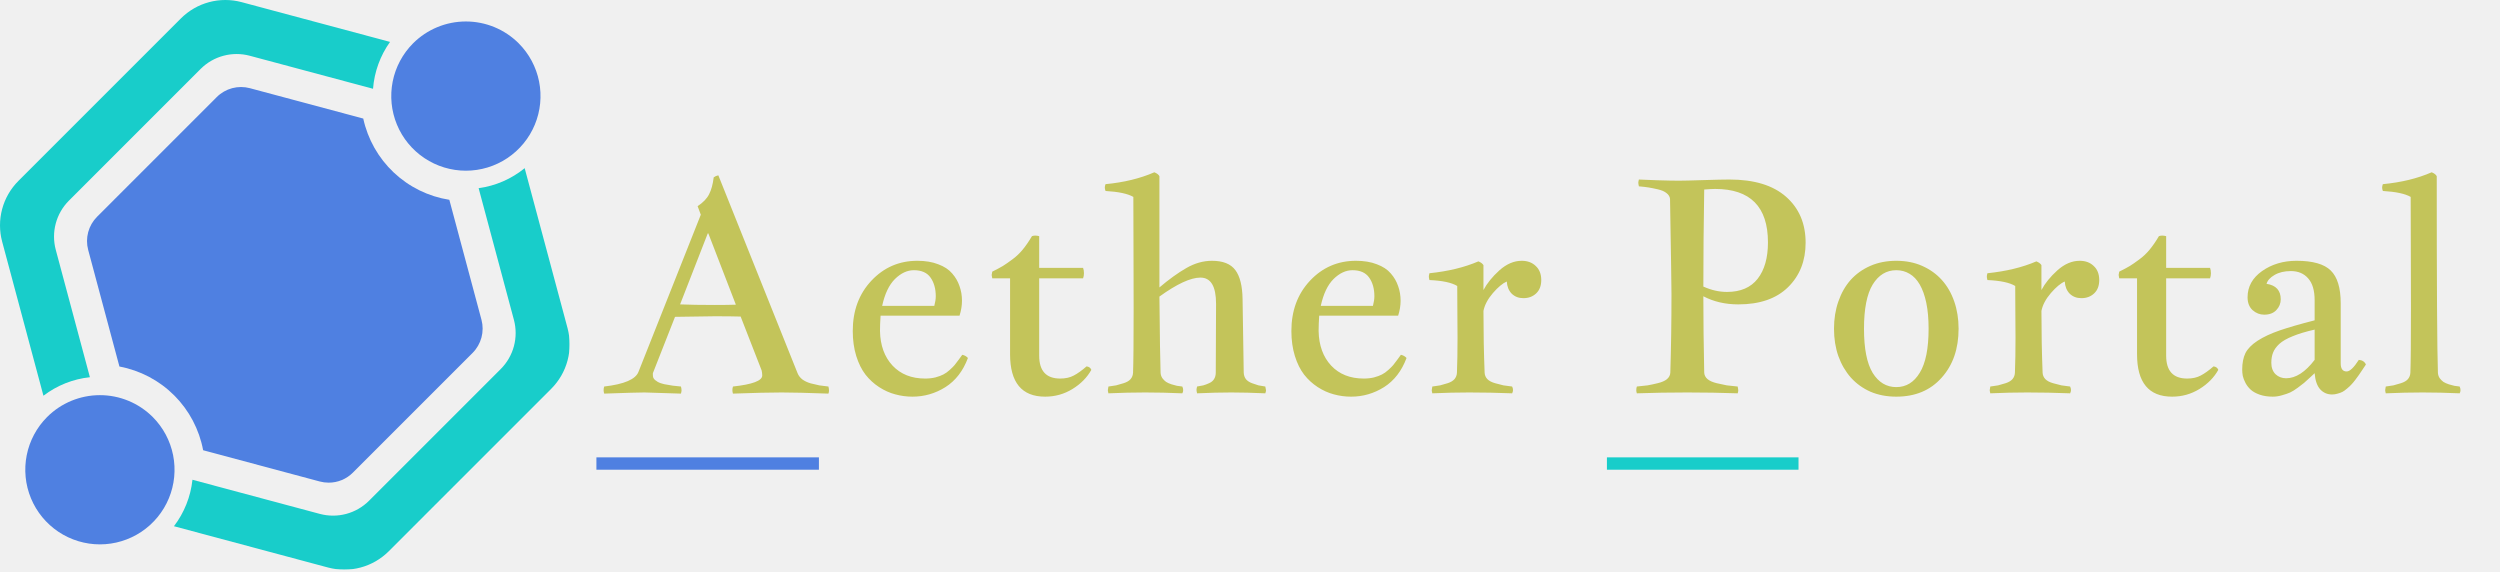
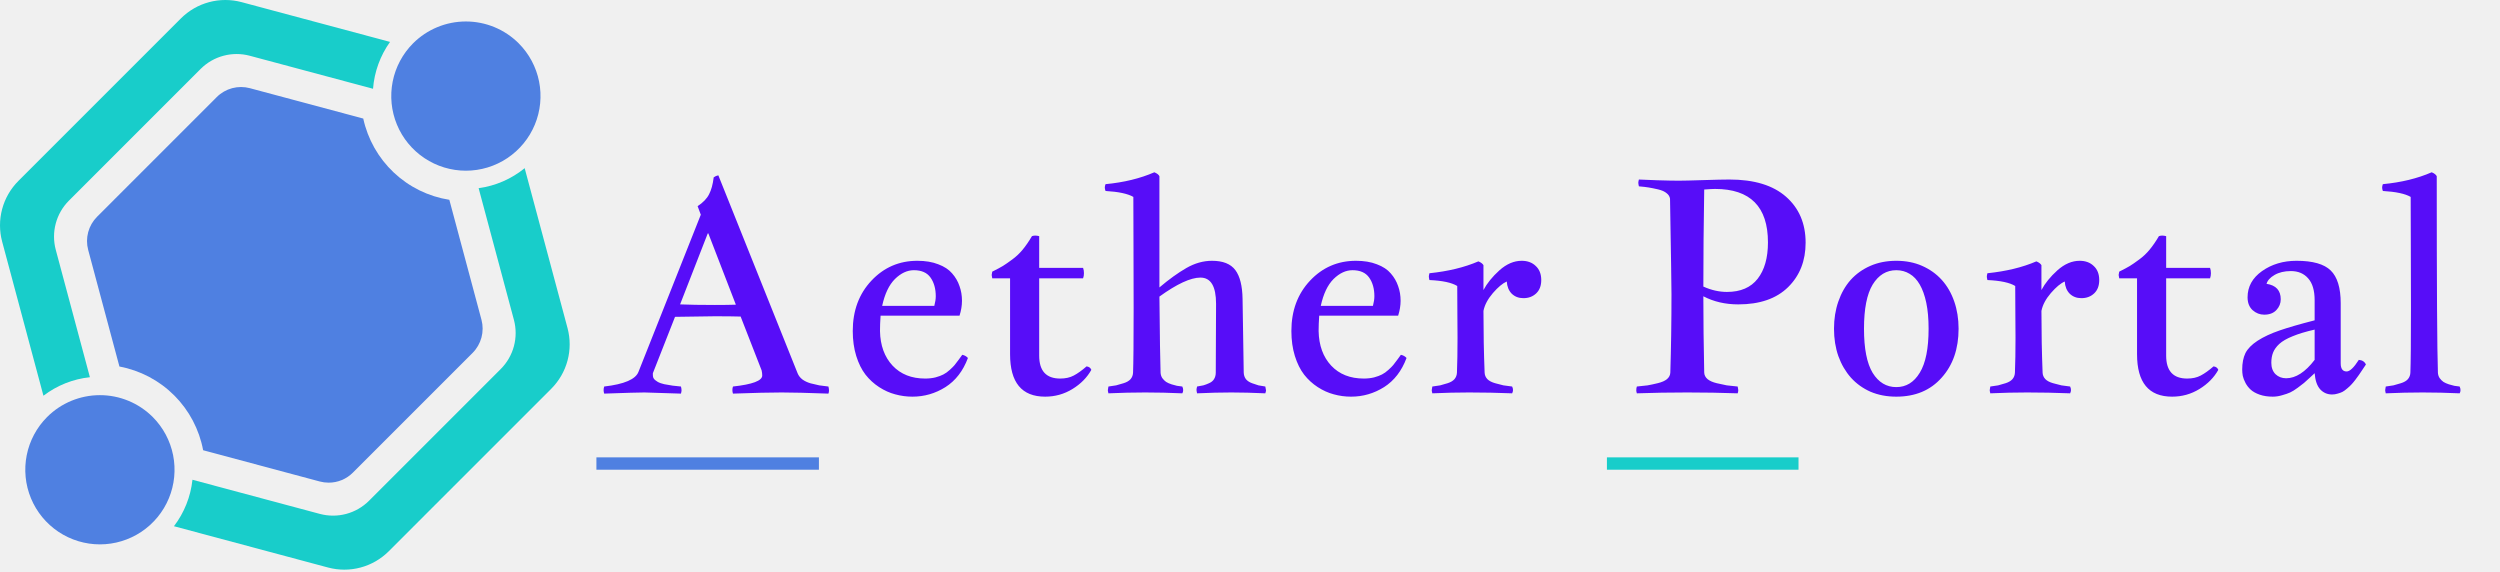
<svg xmlns="http://www.w3.org/2000/svg" width="809" height="185" viewBox="0 0 809 185" fill="none">
  <mask id="mask0_1_79" style="mask-type:luminance" maskUnits="userSpaceOnUse" x="0" y="0" width="185" height="185">
    <path d="M184.342 0H0V184.342H184.342V0Z" fill="white" />
  </mask>
-   <g mask="url(#mask0_1_79)">
+   <g>
    <path d="M18.044 80.837C17.295 78.043 17.295 75.102 18.044 72.309C18.792 69.515 20.263 66.968 22.308 64.923L64.923 22.308C66.968 20.263 69.515 18.792 72.309 18.044C75.102 17.295 78.043 17.295 80.837 18.044L120.714 28.729C121.129 23.266 123.031 18.021 126.214 13.561L78.185 0.693C74.738 -0.231 71.108 -0.231 67.661 0.693C64.213 1.617 61.07 3.432 58.546 5.955L5.956 58.545C3.432 61.069 1.618 64.212 0.694 67.66C-0.23 71.107 -0.23 74.737 0.694 78.184L14.057 128.055C18.425 124.719 23.626 122.647 29.092 122.066L18.044 80.837Z" fill="#18CDCA" />
    <path d="M154.885 60.898L166.302 103.505C167.051 106.299 167.05 109.24 166.302 112.033C165.553 114.827 164.082 117.374 162.037 119.419L119.422 162.035C117.377 164.08 114.83 165.55 112.036 166.299C109.243 167.047 106.301 167.047 103.508 166.299L62.279 155.251C61.698 160.717 59.626 165.918 56.29 170.286L106.161 183.649C109.608 184.573 113.238 184.573 116.685 183.649C120.133 182.725 123.276 180.911 125.8 178.387L178.39 125.797C180.914 123.273 182.728 120.13 183.652 116.682C184.576 113.235 184.576 109.605 183.652 106.158L169.785 54.42C165.509 57.91 160.353 60.152 154.885 60.898Z" fill="#18CDCA" />
    <path d="M15.256 134.933C11.879 138.31 9.578 142.614 8.647 147.298C7.715 151.983 8.193 156.839 10.021 161.252C11.849 165.664 14.944 169.436 18.915 172.09C22.887 174.743 27.556 176.16 32.333 176.16C37.109 176.16 41.778 174.743 45.749 172.09C49.721 169.436 52.816 165.664 54.644 161.252C56.472 156.839 56.95 151.983 56.018 147.298C55.087 142.614 52.786 138.31 49.409 134.933C44.877 130.411 38.735 127.871 32.333 127.871C25.93 127.871 19.788 130.411 15.256 134.933Z" fill="#4F80E1" />
    <path d="M133.685 14.01C130.308 17.387 128.007 21.691 127.076 26.375C126.144 31.06 126.622 35.916 128.45 40.328C130.278 44.741 133.373 48.513 137.344 51.167C141.316 53.82 145.985 55.237 150.761 55.237C155.538 55.237 160.207 53.82 164.179 51.167C168.15 48.513 171.245 44.741 173.073 40.328C174.901 35.916 175.379 31.06 174.447 26.375C173.516 21.691 171.215 17.387 167.838 14.01C163.306 9.488 157.164 6.948 150.761 6.948C144.359 6.948 138.217 9.488 133.685 14.01Z" fill="#4F80E1" />
    <path d="M106.348 156.187C105.378 156.187 104.413 156.06 103.476 155.809L65.736 145.696C64.478 138.976 61.217 132.793 56.383 127.959C51.549 123.125 45.366 119.864 38.646 118.606L28.534 80.869C28.033 78.987 28.034 77.006 28.538 75.124C29.043 73.243 30.032 71.526 31.407 70.147L70.143 31.41C71.521 30.032 73.237 29.041 75.12 28.537C77.002 28.032 78.984 28.032 80.866 28.537L117.548 38.366C119.003 45.044 122.441 51.128 127.412 55.819C132.383 60.51 138.655 63.591 145.406 64.657L155.806 103.479C156.307 105.362 156.306 107.343 155.801 109.224C155.297 111.106 154.308 112.822 152.932 114.202L114.196 152.938C113.168 153.971 111.944 154.791 110.597 155.348C109.25 155.906 107.806 156.191 106.348 156.187Z" fill="#4F80E1" />
  </g>
-   <g style="mix-blend-mode:exclusion" filter="url(#filter0_d_1_79)">
-     <path d="M230.953 57.391C231.422 57.047 231.922 56.828 232.453 56.734L258.094 120.766C258.406 121.547 258.922 122.219 259.641 122.781C260.359 123.312 261.25 123.734 262.312 124.047C263.406 124.328 264.344 124.547 265.125 124.703C265.938 124.828 266.922 124.953 268.078 125.078C268.203 125.578 268.266 126 268.266 126.344C268.266 126.719 268.203 127.062 268.078 127.375C261.328 127.125 256.281 127 252.938 127C249.312 127 244.062 127.125 237.188 127.375C237.062 127 237 126.625 237 126.25C237 125.844 237.062 125.453 237.188 125.078C243.5 124.391 246.656 123.203 246.656 121.516C246.656 120.984 246.594 120.438 246.469 119.875L239.672 102.438C237.609 102.375 234.828 102.344 231.328 102.344C229.672 102.344 225.375 102.406 218.438 102.531L211.266 120.766V121.328C211.266 121.641 211.312 121.938 211.406 122.219C211.531 122.5 211.719 122.75 211.969 122.969C212.25 123.188 212.516 123.375 212.766 123.531C213.016 123.688 213.359 123.844 213.797 124C214.266 124.125 214.656 124.234 214.969 124.328C215.312 124.391 215.766 124.469 216.328 124.562C216.922 124.656 217.375 124.734 217.688 124.797C218 124.828 218.453 124.875 219.047 124.938C219.672 125 220.109 125.047 220.359 125.078C220.484 125.578 220.547 126 220.547 126.344C220.547 126.531 220.484 126.875 220.359 127.375C213.359 127.125 209.422 127 208.547 127C206.859 127 202.516 127.125 195.516 127.375C195.391 127 195.328 126.625 195.328 126.25C195.328 125.844 195.391 125.453 195.516 125.078C202.016 124.328 205.719 122.734 206.625 120.297L226.781 69.484L225.75 66.719C227.531 65.531 228.766 64.25 229.453 62.875C230.172 61.5 230.672 59.672 230.953 57.391ZM231.328 98.688C234.203 98.688 236.469 98.656 238.125 98.594L229.219 75.531H229.031L220.078 98.5C223.016 98.625 226.766 98.688 231.328 98.688ZM310.5 102.156H284.953C284.828 104.031 284.766 105.688 284.766 107.125C284.859 111.781 286.219 115.516 288.844 118.328C291.469 121.109 294.984 122.5 299.391 122.5C300.578 122.5 301.688 122.375 302.719 122.125C303.75 121.844 304.594 121.531 305.25 121.188C305.938 120.844 306.641 120.344 307.359 119.688C308.078 119.031 308.594 118.516 308.906 118.141C309.25 117.734 309.703 117.141 310.266 116.359C310.828 115.547 311.203 115.031 311.391 114.812C312.141 114.969 312.75 115.312 313.219 115.844C311.656 120.031 309.234 123.172 305.953 125.266C302.672 127.328 299.109 128.359 295.266 128.359C293.359 128.359 291.5 128.109 289.688 127.609C287.906 127.141 286.172 126.359 284.484 125.266C282.797 124.172 281.328 122.828 280.078 121.234C278.828 119.609 277.828 117.594 277.078 115.188C276.328 112.75 275.953 110.062 275.953 107.125C275.953 100.531 277.969 95.094 282 90.812C286.031 86.531 290.984 84.391 296.859 84.391C299.453 84.391 301.703 84.766 303.609 85.516C305.547 86.234 307.047 87.219 308.109 88.469C309.203 89.719 310 91.094 310.5 92.594C311.031 94.062 311.297 95.641 311.297 97.328C311.297 98.891 311.031 100.5 310.5 102.156ZM295.734 87.438C293.578 87.438 291.531 88.391 289.594 90.297C287.688 92.203 286.312 95.094 285.469 98.969H302.344C302.656 97.781 302.812 96.75 302.812 95.875C302.812 93.438 302.25 91.422 301.125 89.828C300 88.234 298.203 87.438 295.734 87.438ZM333.938 76.422C334.25 76.297 334.609 76.234 335.016 76.234C335.422 76.234 335.844 76.297 336.281 76.422V86.688H350.484C350.672 87.156 350.766 87.734 350.766 88.422C350.766 89.016 350.672 89.562 350.484 90.062H336.281V115.094C336.281 120.031 338.547 122.5 343.078 122.5C344.797 122.5 346.266 122.172 347.484 121.516C348.734 120.859 350.109 119.875 351.609 118.562C352.391 118.656 352.906 119.031 353.156 119.688C351.781 122.156 349.75 124.219 347.062 125.875C344.375 127.531 341.422 128.359 338.203 128.359C330.641 128.359 326.859 123.781 326.859 114.625V90.062H321.094C320.969 89.5 320.906 89.141 320.906 88.984C320.906 88.953 320.969 88.594 321.094 87.906C322.594 87.156 323.734 86.547 324.516 86.078C325.328 85.578 326.344 84.875 327.562 83.969C328.812 83.062 329.938 82 330.938 80.781C331.969 79.531 332.969 78.078 333.938 76.422ZM357.75 59.594C363.688 59.031 368.953 57.75 373.547 55.75C374.391 56.094 374.938 56.516 375.188 57.016V93.016C378.281 90.391 381.188 88.297 383.906 86.734C386.625 85.172 389.391 84.391 392.203 84.391C395.734 84.391 398.25 85.391 399.75 87.391C401.25 89.391 402.031 92.516 402.094 96.766L402.469 120.578C402.5 121.391 402.734 122.094 403.172 122.688C403.641 123.25 404.297 123.688 405.141 124C405.984 124.312 406.688 124.547 407.25 124.703C407.812 124.828 408.547 124.953 409.453 125.078C409.609 125.859 409.688 126.281 409.688 126.344C409.688 126.5 409.609 126.812 409.453 127.281C405.422 127.094 401.75 127 398.438 127C395.094 127 391.406 127.094 387.375 127.281C387.25 126.781 387.188 126.406 387.188 126.156C387.188 125.938 387.25 125.578 387.375 125.078C388.188 124.953 388.859 124.828 389.391 124.703C389.953 124.547 390.578 124.312 391.266 124C391.984 123.688 392.516 123.25 392.859 122.688C393.234 122.094 393.422 121.391 393.422 120.578L393.516 98.312C393.516 92.656 391.828 89.828 388.453 89.828C385.297 89.828 380.875 91.875 375.188 95.969C375.312 108.969 375.438 117.172 375.562 120.578C375.594 121.234 375.781 121.828 376.125 122.359C376.5 122.859 376.906 123.266 377.344 123.578C377.781 123.859 378.375 124.125 379.125 124.375C379.875 124.594 380.453 124.75 380.859 124.844C381.297 124.906 381.875 124.984 382.594 125.078C382.781 125.453 382.875 125.844 382.875 126.25C382.875 126.656 382.781 127 382.594 127.281C378.469 127.094 374.469 127 370.594 127C366.781 127 362.812 127.094 358.688 127.281C358.562 126.781 358.5 126.438 358.5 126.25C358.5 126.094 358.562 125.703 358.688 125.078C359.719 124.953 360.547 124.828 361.172 124.703C361.828 124.547 362.641 124.312 363.609 124C364.609 123.688 365.359 123.25 365.859 122.688C366.359 122.094 366.625 121.391 366.656 120.578C366.781 117.484 366.844 110.562 366.844 99.812C366.844 94.844 366.828 88.078 366.797 79.516C366.766 70.953 366.75 65.688 366.75 63.719C364.969 62.688 361.969 62.047 357.75 61.797C357.594 61.391 357.516 61.016 357.516 60.672C357.516 60.359 357.594 60 357.75 59.594ZM452.438 102.156H426.891C426.766 104.031 426.703 105.688 426.703 107.125C426.797 111.781 428.156 115.516 430.781 118.328C433.406 121.109 436.922 122.5 441.328 122.5C442.516 122.5 443.625 122.375 444.656 122.125C445.688 121.844 446.531 121.531 447.188 121.188C447.875 120.844 448.578 120.344 449.297 119.688C450.016 119.031 450.531 118.516 450.844 118.141C451.188 117.734 451.641 117.141 452.203 116.359C452.766 115.547 453.141 115.031 453.328 114.812C454.078 114.969 454.688 115.312 455.156 115.844C453.594 120.031 451.172 123.172 447.891 125.266C444.609 127.328 441.047 128.359 437.203 128.359C435.297 128.359 433.438 128.109 431.625 127.609C429.844 127.141 428.109 126.359 426.422 125.266C424.734 124.172 423.266 122.828 422.016 121.234C420.766 119.609 419.766 117.594 419.016 115.188C418.266 112.75 417.891 110.062 417.891 107.125C417.891 100.531 419.906 95.094 423.938 90.812C427.969 86.531 432.922 84.391 438.797 84.391C441.391 84.391 443.641 84.766 445.547 85.516C447.484 86.234 448.984 87.219 450.047 88.469C451.141 89.719 451.938 91.094 452.438 92.594C452.969 94.062 453.234 95.641 453.234 97.328C453.234 98.891 452.969 100.5 452.438 102.156ZM437.672 87.438C435.516 87.438 433.469 88.391 431.531 90.297C429.625 92.203 428.25 95.094 427.406 98.969H444.281C444.594 97.781 444.75 96.75 444.75 95.875C444.75 93.438 444.188 91.422 443.062 89.828C441.938 88.234 440.141 87.438 437.672 87.438ZM462.562 88.422C468.625 87.797 473.906 86.516 478.406 84.578C479.188 84.891 479.734 85.297 480.047 85.797V93.859C481.203 91.672 482.922 89.547 485.203 87.484C487.516 85.422 489.922 84.391 492.422 84.391C494.297 84.391 495.812 84.953 496.969 86.078C498.156 87.172 498.75 88.688 498.75 90.625C498.75 92.469 498.203 93.906 497.109 94.938C496.016 95.969 494.641 96.484 492.984 96.484C491.453 96.484 490.188 96 489.188 95.031C488.219 94.031 487.688 92.719 487.594 91.094C486.281 91.656 484.781 92.906 483.094 94.844C481.438 96.781 480.422 98.703 480.047 100.609C480.047 107.578 480.172 114.234 480.422 120.578C480.453 121.391 480.75 122.094 481.312 122.688C481.875 123.25 482.703 123.688 483.797 124C484.891 124.312 485.797 124.547 486.516 124.703C487.234 124.828 488.172 124.953 489.328 125.078C489.516 125.453 489.609 125.844 489.609 126.25C489.609 126.562 489.516 126.906 489.328 127.281C484.641 127.094 480 127 475.406 127C471.594 127 467.625 127.094 463.5 127.281C463.375 126.781 463.312 126.438 463.312 126.25C463.312 126.094 463.375 125.703 463.5 125.078C464.531 124.953 465.375 124.828 466.031 124.703C466.688 124.547 467.5 124.312 468.469 124C469.438 123.688 470.172 123.25 470.672 122.688C471.172 122.094 471.438 121.391 471.469 120.578C471.594 117.484 471.656 113.734 471.656 109.328C471.656 107.859 471.641 105.359 471.609 101.828C471.578 98.297 471.562 95.203 471.562 92.547C469.781 91.453 466.781 90.812 462.562 90.625C462.438 90.125 462.375 89.734 462.375 89.453C462.375 89.266 462.438 88.922 462.562 88.422ZM540.891 95.219C540.891 92.969 540.734 82.672 540.422 64.328C540.328 63.609 539.953 63 539.297 62.5C538.672 61.969 537.75 61.562 536.531 61.281C535.312 61 534.312 60.797 533.531 60.672C532.781 60.547 531.719 60.422 530.344 60.297C530.219 59.734 530.156 59.344 530.156 59.125C530.156 58.938 530.219 58.594 530.344 58.094C531.156 58.125 533.094 58.203 536.156 58.328C539.219 58.422 541.578 58.469 543.234 58.469C544.641 58.469 547.297 58.406 551.203 58.281C555.109 58.156 557.922 58.094 559.641 58.094C567.641 58.094 573.75 59.953 577.969 63.672C582.188 67.391 584.297 72.344 584.297 78.531C584.297 84.406 582.406 89.203 578.625 92.922C574.844 96.641 569.469 98.5 562.5 98.5C558.312 98.5 554.547 97.625 551.203 95.875C551.203 103.5 551.297 111.734 551.484 120.578C551.516 121.391 551.875 122.094 552.562 122.688C553.25 123.25 554.234 123.688 555.516 124C556.828 124.312 557.922 124.547 558.797 124.703C559.703 124.828 560.875 124.953 562.312 125.078C562.438 125.703 562.5 126.125 562.5 126.344C562.5 126.594 562.438 126.906 562.312 127.281C557 127.094 551.562 127 546 127C540.375 127 534.938 127.094 529.688 127.281C529.562 126.906 529.5 126.594 529.5 126.344C529.5 125.812 529.562 125.391 529.688 125.078C531.125 124.953 532.281 124.828 533.156 124.703C534.062 124.547 535.156 124.312 536.438 124C537.75 123.688 538.75 123.25 539.438 122.688C540.125 122.094 540.484 121.391 540.516 120.578C540.766 112.547 540.891 104.094 540.891 95.219ZM551.484 61.328C551.297 72.578 551.203 83.047 551.203 92.734C553.766 93.891 556.312 94.469 558.844 94.469C563.25 94.469 566.562 93.047 568.781 90.203C571 87.359 572.109 83.438 572.109 78.438C572.109 66.906 566.406 61.141 555 61.141C554.281 61.141 553.109 61.203 551.484 61.328ZM613.641 84.391C616.734 84.391 619.516 84.938 621.984 86.031C624.484 87.125 626.609 88.641 628.359 90.578C630.109 92.516 631.453 94.844 632.391 97.562C633.328 100.25 633.797 103.188 633.797 106.375C633.797 112.875 631.969 118.156 628.312 122.219C624.688 126.312 619.797 128.359 613.641 128.359C610.578 128.359 607.797 127.828 605.297 126.766C602.828 125.672 600.719 124.156 598.969 122.219C597.219 120.25 595.859 117.922 594.891 115.234C593.953 112.547 593.484 109.594 593.484 106.375C593.484 103.188 593.953 100.25 594.891 97.562C595.828 94.844 597.156 92.516 598.875 90.578C600.625 88.641 602.75 87.125 605.25 86.031C607.75 84.938 610.547 84.391 613.641 84.391ZM613.641 87.438C610.453 87.438 607.906 88.984 606 92.078C604.125 95.172 603.188 99.938 603.188 106.375C603.188 112.812 604.125 117.578 606 120.672C607.906 123.734 610.453 125.266 613.641 125.266C616.828 125.266 619.359 123.719 621.234 120.625C623.141 117.531 624.094 112.781 624.094 106.375C624.094 103.156 623.844 100.359 623.344 97.984C622.844 95.609 622.141 93.641 621.234 92.078C620.328 90.516 619.234 89.359 617.953 88.609C616.672 87.828 615.234 87.438 613.641 87.438ZM643.125 88.422C649.188 87.797 654.469 86.516 658.969 84.578C659.75 84.891 660.297 85.297 660.609 85.797V93.859C661.766 91.672 663.484 89.547 665.766 87.484C668.078 85.422 670.484 84.391 672.984 84.391C674.859 84.391 676.375 84.953 677.531 86.078C678.719 87.172 679.312 88.688 679.312 90.625C679.312 92.469 678.766 93.906 677.672 94.938C676.578 95.969 675.203 96.484 673.547 96.484C672.016 96.484 670.75 96 669.75 95.031C668.781 94.031 668.25 92.719 668.156 91.094C666.844 91.656 665.344 92.906 663.656 94.844C662 96.781 660.984 98.703 660.609 100.609C660.609 107.578 660.734 114.234 660.984 120.578C661.016 121.391 661.312 122.094 661.875 122.688C662.438 123.25 663.266 123.688 664.359 124C665.453 124.312 666.359 124.547 667.078 124.703C667.797 124.828 668.734 124.953 669.891 125.078C670.078 125.453 670.172 125.844 670.172 126.25C670.172 126.562 670.078 126.906 669.891 127.281C665.203 127.094 660.562 127 655.969 127C652.156 127 648.188 127.094 644.062 127.281C643.938 126.781 643.875 126.438 643.875 126.25C643.875 126.094 643.938 125.703 644.062 125.078C645.094 124.953 645.938 124.828 646.594 124.703C647.25 124.547 648.062 124.312 649.031 124C650 123.688 650.734 123.25 651.234 122.688C651.734 122.094 652 121.391 652.031 120.578C652.156 117.484 652.219 113.734 652.219 109.328C652.219 107.859 652.203 105.359 652.172 101.828C652.141 98.297 652.125 95.203 652.125 92.547C650.344 91.453 647.344 90.812 643.125 90.625C643 90.125 642.938 89.734 642.938 89.453C642.938 89.266 643 88.922 643.125 88.422ZM698.625 76.422C698.938 76.297 699.297 76.234 699.703 76.234C700.109 76.234 700.531 76.297 700.969 76.422V86.688H715.172C715.359 87.156 715.453 87.734 715.453 88.422C715.453 89.016 715.359 89.562 715.172 90.062H700.969V115.094C700.969 120.031 703.234 122.5 707.766 122.5C709.484 122.5 710.953 122.172 712.172 121.516C713.422 120.859 714.797 119.875 716.297 118.562C717.078 118.656 717.594 119.031 717.844 119.688C716.469 122.156 714.438 124.219 711.75 125.875C709.062 127.531 706.109 128.359 702.891 128.359C695.328 128.359 691.547 123.781 691.547 114.625V90.062H685.781C685.656 89.5 685.594 89.141 685.594 88.984C685.594 88.953 685.656 88.594 685.781 87.906C687.281 87.156 688.422 86.547 689.203 86.078C690.016 85.578 691.031 84.875 692.25 83.969C693.5 83.062 694.625 82 695.625 80.781C696.656 79.531 697.656 78.078 698.625 76.422ZM727.312 96.203C727.312 92.766 728.875 89.938 732 87.719C735.156 85.5 738.875 84.391 743.156 84.391C748.406 84.391 752.094 85.438 754.219 87.531C756.375 89.625 757.453 93.156 757.453 98.125V117.578C757.453 119.328 758.094 120.203 759.375 120.203C760.406 120.203 761.719 118.953 763.312 116.453C764.438 116.547 765.203 117.047 765.609 117.953C765.391 118.266 765.016 118.828 764.484 119.641C763.953 120.453 763.562 121.031 763.312 121.375C763.062 121.719 762.672 122.25 762.141 122.969C761.609 123.656 761.172 124.172 760.828 124.516C760.516 124.859 760.078 125.266 759.516 125.734C758.984 126.203 758.484 126.562 758.016 126.812C757.578 127.031 757.062 127.219 756.469 127.375C755.875 127.562 755.281 127.656 754.688 127.656C753.125 127.656 751.828 127.094 750.797 125.969C749.797 124.844 749.203 123.109 749.016 120.766C748.984 120.797 748.5 121.25 747.562 122.125C746.625 123 745.969 123.594 745.594 123.906C745.25 124.188 744.578 124.703 743.578 125.453C742.609 126.172 741.781 126.688 741.094 127C740.406 127.312 739.547 127.609 738.516 127.891C737.484 128.203 736.469 128.359 735.469 128.359C733.875 128.359 732.453 128.141 731.203 127.703C729.984 127.266 729.031 126.734 728.344 126.109C727.656 125.484 727.094 124.766 726.656 123.953C726.219 123.109 725.922 122.344 725.766 121.656C725.641 120.969 725.578 120.281 725.578 119.594C725.578 117.5 725.922 115.734 726.609 114.297C727.328 112.859 728.641 111.516 730.547 110.266C732.484 109.016 734.859 107.906 737.672 106.938C740.484 105.969 744.266 104.875 749.016 103.656V97.141C749.016 93.984 748.312 91.625 746.906 90.062C745.531 88.5 743.672 87.719 741.328 87.719C739.234 87.719 737.469 88.141 736.031 88.984C734.625 89.797 733.766 90.75 733.453 91.844C736.516 92.312 738.047 93.984 738.047 96.859C738.047 98.172 737.578 99.328 736.641 100.328C735.703 101.328 734.391 101.828 732.703 101.828C731.297 101.828 730.047 101.344 728.953 100.375C727.859 99.375 727.312 97.984 727.312 96.203ZM749.016 116.453V106.656C746.141 107.312 743.766 108.031 741.891 108.812C740.016 109.562 738.578 110.391 737.578 111.297C736.609 112.203 735.938 113.141 735.562 114.109C735.188 115.047 735 116.141 735 117.391C735 118.953 735.453 120.188 736.359 121.094C737.297 121.969 738.438 122.406 739.781 122.406C742.906 122.406 745.984 120.422 749.016 116.453ZM771.094 59.594C777.031 59.031 782.297 57.75 786.891 55.75C787.734 56.094 788.281 56.516 788.531 57.016C788.531 92.422 788.656 113.609 788.906 120.578C788.938 121.234 789.125 121.828 789.469 122.359C789.844 122.859 790.25 123.266 790.688 123.578C791.125 123.859 791.719 124.125 792.469 124.375C793.219 124.594 793.797 124.75 794.203 124.844C794.641 124.906 795.219 124.984 795.938 125.078C796.125 125.453 796.219 125.844 796.219 126.25C796.219 126.656 796.125 127 795.938 127.281C791.812 127.094 787.812 127 783.938 127C780.125 127 776.156 127.094 772.031 127.281C771.906 126.781 771.844 126.438 771.844 126.25C771.844 126.094 771.906 125.703 772.031 125.078C773.062 124.953 773.891 124.828 774.516 124.703C775.172 124.547 775.984 124.312 776.953 124C777.953 123.688 778.703 123.25 779.203 122.688C779.703 122.094 779.969 121.391 780 120.578C780.125 117.484 780.188 110.562 780.188 99.812C780.188 94.844 780.172 88.078 780.141 79.516C780.109 70.953 780.094 65.688 780.094 63.719C778.312 62.688 775.312 62.047 771.094 61.797C770.938 61.391 770.859 61.016 770.859 60.672C770.859 60.359 770.938 60 771.094 59.594Z" fill="#3332AA" />
+   <g>
+     <path d="M230.953 57.391C231.422 57.047 231.922 56.828 232.453 56.734L258.094 120.766C258.406 121.547 258.922 122.219 259.641 122.781C260.359 123.312 261.25 123.734 262.312 124.047C263.406 124.328 264.344 124.547 265.125 124.703C265.938 124.828 266.922 124.953 268.078 125.078C268.203 125.578 268.266 126 268.266 126.344C268.266 126.719 268.203 127.062 268.078 127.375C261.328 127.125 256.281 127 252.938 127C249.312 127 244.062 127.125 237.188 127.375C237.062 127 237 126.625 237 126.25C237 125.844 237.062 125.453 237.188 125.078C243.5 124.391 246.656 123.203 246.656 121.516C246.656 120.984 246.594 120.438 246.469 119.875L239.672 102.438C237.609 102.375 234.828 102.344 231.328 102.344C229.672 102.344 225.375 102.406 218.438 102.531L211.266 120.766V121.328C211.266 121.641 211.312 121.938 211.406 122.219C211.531 122.5 211.719 122.75 211.969 122.969C212.25 123.188 212.516 123.375 212.766 123.531C213.016 123.688 213.359 123.844 213.797 124C214.266 124.125 214.656 124.234 214.969 124.328C215.312 124.391 215.766 124.469 216.328 124.562C216.922 124.656 217.375 124.734 217.688 124.797C218 124.828 218.453 124.875 219.047 124.938C219.672 125 220.109 125.047 220.359 125.078C220.484 125.578 220.547 126 220.547 126.344C220.547 126.531 220.484 126.875 220.359 127.375C213.359 127.125 209.422 127 208.547 127C206.859 127 202.516 127.125 195.516 127.375C195.391 127 195.328 126.625 195.328 126.25C195.328 125.844 195.391 125.453 195.516 125.078C202.016 124.328 205.719 122.734 206.625 120.297L226.781 69.484L225.75 66.719C227.531 65.531 228.766 64.25 229.453 62.875C230.172 61.5 230.672 59.672 230.953 57.391ZM231.328 98.688C234.203 98.688 236.469 98.656 238.125 98.594L229.219 75.531H229.031L220.078 98.5C223.016 98.625 226.766 98.688 231.328 98.688ZM310.5 102.156H284.953C284.828 104.031 284.766 105.688 284.766 107.125C284.859 111.781 286.219 115.516 288.844 118.328C291.469 121.109 294.984 122.5 299.391 122.5C300.578 122.5 301.688 122.375 302.719 122.125C303.75 121.844 304.594 121.531 305.25 121.188C305.938 120.844 306.641 120.344 307.359 119.688C308.078 119.031 308.594 118.516 308.906 118.141C309.25 117.734 309.703 117.141 310.266 116.359C310.828 115.547 311.203 115.031 311.391 114.812C312.141 114.969 312.75 115.312 313.219 115.844C311.656 120.031 309.234 123.172 305.953 125.266C302.672 127.328 299.109 128.359 295.266 128.359C293.359 128.359 291.5 128.109 289.688 127.609C287.906 127.141 286.172 126.359 284.484 125.266C282.797 124.172 281.328 122.828 280.078 121.234C278.828 119.609 277.828 117.594 277.078 115.188C276.328 112.75 275.953 110.062 275.953 107.125C275.953 100.531 277.969 95.094 282 90.812C286.031 86.531 290.984 84.391 296.859 84.391C299.453 84.391 301.703 84.766 303.609 85.516C305.547 86.234 307.047 87.219 308.109 88.469C309.203 89.719 310 91.094 310.5 92.594C311.031 94.062 311.297 95.641 311.297 97.328C311.297 98.891 311.031 100.5 310.5 102.156ZM295.734 87.438C293.578 87.438 291.531 88.391 289.594 90.297C287.688 92.203 286.312 95.094 285.469 98.969H302.344C302.656 97.781 302.812 96.75 302.812 95.875C302.812 93.438 302.25 91.422 301.125 89.828C300 88.234 298.203 87.438 295.734 87.438ZM333.938 76.422C334.25 76.297 334.609 76.234 335.016 76.234C335.422 76.234 335.844 76.297 336.281 76.422V86.688H350.484C350.672 87.156 350.766 87.734 350.766 88.422C350.766 89.016 350.672 89.562 350.484 90.062H336.281V115.094C336.281 120.031 338.547 122.5 343.078 122.5C344.797 122.5 346.266 122.172 347.484 121.516C348.734 120.859 350.109 119.875 351.609 118.562C352.391 118.656 352.906 119.031 353.156 119.688C351.781 122.156 349.75 124.219 347.062 125.875C344.375 127.531 341.422 128.359 338.203 128.359C330.641 128.359 326.859 123.781 326.859 114.625V90.062H321.094C320.969 89.5 320.906 89.141 320.906 88.984C320.906 88.953 320.969 88.594 321.094 87.906C322.594 87.156 323.734 86.547 324.516 86.078C325.328 85.578 326.344 84.875 327.562 83.969C328.812 83.062 329.938 82 330.938 80.781C331.969 79.531 332.969 78.078 333.938 76.422ZM357.75 59.594C363.688 59.031 368.953 57.75 373.547 55.75C374.391 56.094 374.938 56.516 375.188 57.016V93.016C378.281 90.391 381.188 88.297 383.906 86.734C386.625 85.172 389.391 84.391 392.203 84.391C395.734 84.391 398.25 85.391 399.75 87.391C401.25 89.391 402.031 92.516 402.094 96.766L402.469 120.578C402.5 121.391 402.734 122.094 403.172 122.688C403.641 123.25 404.297 123.688 405.141 124C405.984 124.312 406.688 124.547 407.25 124.703C407.812 124.828 408.547 124.953 409.453 125.078C409.609 125.859 409.688 126.281 409.688 126.344C409.688 126.5 409.609 126.812 409.453 127.281C405.422 127.094 401.75 127 398.438 127C395.094 127 391.406 127.094 387.375 127.281C387.25 126.781 387.188 126.406 387.188 126.156C387.188 125.938 387.25 125.578 387.375 125.078C388.188 124.953 388.859 124.828 389.391 124.703C389.953 124.547 390.578 124.312 391.266 124C391.984 123.688 392.516 123.25 392.859 122.688C393.234 122.094 393.422 121.391 393.422 120.578L393.516 98.312C393.516 92.656 391.828 89.828 388.453 89.828C385.297 89.828 380.875 91.875 375.188 95.969C375.312 108.969 375.438 117.172 375.562 120.578C375.594 121.234 375.781 121.828 376.125 122.359C376.5 122.859 376.906 123.266 377.344 123.578C377.781 123.859 378.375 124.125 379.125 124.375C379.875 124.594 380.453 124.75 380.859 124.844C381.297 124.906 381.875 124.984 382.594 125.078C382.781 125.453 382.875 125.844 382.875 126.25C382.875 126.656 382.781 127 382.594 127.281C378.469 127.094 374.469 127 370.594 127C366.781 127 362.812 127.094 358.688 127.281C358.562 126.781 358.5 126.438 358.5 126.25C358.5 126.094 358.562 125.703 358.688 125.078C359.719 124.953 360.547 124.828 361.172 124.703C361.828 124.547 362.641 124.312 363.609 124C364.609 123.688 365.359 123.25 365.859 122.688C366.359 122.094 366.625 121.391 366.656 120.578C366.781 117.484 366.844 110.562 366.844 99.812C366.844 94.844 366.828 88.078 366.797 79.516C366.766 70.953 366.75 65.688 366.75 63.719C364.969 62.688 361.969 62.047 357.75 61.797C357.594 61.391 357.516 61.016 357.516 60.672C357.516 60.359 357.594 60 357.75 59.594ZM452.438 102.156H426.891C426.766 104.031 426.703 105.688 426.703 107.125C426.797 111.781 428.156 115.516 430.781 118.328C433.406 121.109 436.922 122.5 441.328 122.5C442.516 122.5 443.625 122.375 444.656 122.125C445.688 121.844 446.531 121.531 447.188 121.188C447.875 120.844 448.578 120.344 449.297 119.688C450.016 119.031 450.531 118.516 450.844 118.141C451.188 117.734 451.641 117.141 452.203 116.359C452.766 115.547 453.141 115.031 453.328 114.812C454.078 114.969 454.688 115.312 455.156 115.844C453.594 120.031 451.172 123.172 447.891 125.266C444.609 127.328 441.047 128.359 437.203 128.359C435.297 128.359 433.438 128.109 431.625 127.609C429.844 127.141 428.109 126.359 426.422 125.266C424.734 124.172 423.266 122.828 422.016 121.234C420.766 119.609 419.766 117.594 419.016 115.188C418.266 112.75 417.891 110.062 417.891 107.125C417.891 100.531 419.906 95.094 423.938 90.812C427.969 86.531 432.922 84.391 438.797 84.391C441.391 84.391 443.641 84.766 445.547 85.516C447.484 86.234 448.984 87.219 450.047 88.469C451.141 89.719 451.938 91.094 452.438 92.594C452.969 94.062 453.234 95.641 453.234 97.328C453.234 98.891 452.969 100.5 452.438 102.156ZM437.672 87.438C435.516 87.438 433.469 88.391 431.531 90.297C429.625 92.203 428.25 95.094 427.406 98.969H444.281C444.594 97.781 444.75 96.75 444.75 95.875C444.75 93.438 444.188 91.422 443.062 89.828C441.938 88.234 440.141 87.438 437.672 87.438ZM462.562 88.422C468.625 87.797 473.906 86.516 478.406 84.578C479.188 84.891 479.734 85.297 480.047 85.797V93.859C481.203 91.672 482.922 89.547 485.203 87.484C487.516 85.422 489.922 84.391 492.422 84.391C494.297 84.391 495.812 84.953 496.969 86.078C498.156 87.172 498.75 88.688 498.75 90.625C498.75 92.469 498.203 93.906 497.109 94.938C496.016 95.969 494.641 96.484 492.984 96.484C491.453 96.484 490.188 96 489.188 95.031C488.219 94.031 487.688 92.719 487.594 91.094C486.281 91.656 484.781 92.906 483.094 94.844C481.438 96.781 480.422 98.703 480.047 100.609C480.047 107.578 480.172 114.234 480.422 120.578C480.453 121.391 480.75 122.094 481.312 122.688C481.875 123.25 482.703 123.688 483.797 124C484.891 124.312 485.797 124.547 486.516 124.703C487.234 124.828 488.172 124.953 489.328 125.078C489.516 125.453 489.609 125.844 489.609 126.25C489.609 126.562 489.516 126.906 489.328 127.281C484.641 127.094 480 127 475.406 127C471.594 127 467.625 127.094 463.5 127.281C463.375 126.781 463.312 126.438 463.312 126.25C463.312 126.094 463.375 125.703 463.5 125.078C464.531 124.953 465.375 124.828 466.031 124.703C466.688 124.547 467.5 124.312 468.469 124C469.438 123.688 470.172 123.25 470.672 122.688C471.172 122.094 471.438 121.391 471.469 120.578C471.594 117.484 471.656 113.734 471.656 109.328C471.656 107.859 471.641 105.359 471.609 101.828C471.578 98.297 471.562 95.203 471.562 92.547C469.781 91.453 466.781 90.812 462.562 90.625C462.438 90.125 462.375 89.734 462.375 89.453C462.375 89.266 462.438 88.922 462.562 88.422ZM540.891 95.219C540.891 92.969 540.734 82.672 540.422 64.328C540.328 63.609 539.953 63 539.297 62.5C538.672 61.969 537.75 61.562 536.531 61.281C535.312 61 534.312 60.797 533.531 60.672C532.781 60.547 531.719 60.422 530.344 60.297C530.219 59.734 530.156 59.344 530.156 59.125C530.156 58.938 530.219 58.594 530.344 58.094C531.156 58.125 533.094 58.203 536.156 58.328C539.219 58.422 541.578 58.469 543.234 58.469C544.641 58.469 547.297 58.406 551.203 58.281C555.109 58.156 557.922 58.094 559.641 58.094C567.641 58.094 573.75 59.953 577.969 63.672C582.188 67.391 584.297 72.344 584.297 78.531C584.297 84.406 582.406 89.203 578.625 92.922C574.844 96.641 569.469 98.5 562.5 98.5C558.312 98.5 554.547 97.625 551.203 95.875C551.203 103.5 551.297 111.734 551.484 120.578C551.516 121.391 551.875 122.094 552.562 122.688C553.25 123.25 554.234 123.688 555.516 124C556.828 124.312 557.922 124.547 558.797 124.703C559.703 124.828 560.875 124.953 562.312 125.078C562.438 125.703 562.5 126.125 562.5 126.344C562.5 126.594 562.438 126.906 562.312 127.281C557 127.094 551.562 127 546 127C540.375 127 534.938 127.094 529.688 127.281C529.562 126.906 529.5 126.594 529.5 126.344C529.5 125.812 529.562 125.391 529.688 125.078C531.125 124.953 532.281 124.828 533.156 124.703C534.062 124.547 535.156 124.312 536.438 124C537.75 123.688 538.75 123.25 539.438 122.688C540.125 122.094 540.484 121.391 540.516 120.578C540.766 112.547 540.891 104.094 540.891 95.219ZM551.484 61.328C551.297 72.578 551.203 83.047 551.203 92.734C553.766 93.891 556.312 94.469 558.844 94.469C563.25 94.469 566.562 93.047 568.781 90.203C571 87.359 572.109 83.438 572.109 78.438C572.109 66.906 566.406 61.141 555 61.141C554.281 61.141 553.109 61.203 551.484 61.328ZM613.641 84.391C616.734 84.391 619.516 84.938 621.984 86.031C624.484 87.125 626.609 88.641 628.359 90.578C630.109 92.516 631.453 94.844 632.391 97.562C633.328 100.25 633.797 103.188 633.797 106.375C633.797 112.875 631.969 118.156 628.312 122.219C624.688 126.312 619.797 128.359 613.641 128.359C610.578 128.359 607.797 127.828 605.297 126.766C602.828 125.672 600.719 124.156 598.969 122.219C597.219 120.25 595.859 117.922 594.891 115.234C593.953 112.547 593.484 109.594 593.484 106.375C593.484 103.188 593.953 100.25 594.891 97.562C595.828 94.844 597.156 92.516 598.875 90.578C600.625 88.641 602.75 87.125 605.25 86.031C607.75 84.938 610.547 84.391 613.641 84.391ZM613.641 87.438C610.453 87.438 607.906 88.984 606 92.078C604.125 95.172 603.188 99.938 603.188 106.375C603.188 112.812 604.125 117.578 606 120.672C607.906 123.734 610.453 125.266 613.641 125.266C616.828 125.266 619.359 123.719 621.234 120.625C623.141 117.531 624.094 112.781 624.094 106.375C624.094 103.156 623.844 100.359 623.344 97.984C622.844 95.609 622.141 93.641 621.234 92.078C620.328 90.516 619.234 89.359 617.953 88.609C616.672 87.828 615.234 87.438 613.641 87.438ZM643.125 88.422C649.188 87.797 654.469 86.516 658.969 84.578C659.75 84.891 660.297 85.297 660.609 85.797V93.859C661.766 91.672 663.484 89.547 665.766 87.484C668.078 85.422 670.484 84.391 672.984 84.391C674.859 84.391 676.375 84.953 677.531 86.078C678.719 87.172 679.312 88.688 679.312 90.625C679.312 92.469 678.766 93.906 677.672 94.938C676.578 95.969 675.203 96.484 673.547 96.484C672.016 96.484 670.75 96 669.75 95.031C668.781 94.031 668.25 92.719 668.156 91.094C666.844 91.656 665.344 92.906 663.656 94.844C662 96.781 660.984 98.703 660.609 100.609C660.609 107.578 660.734 114.234 660.984 120.578C661.016 121.391 661.312 122.094 661.875 122.688C662.438 123.25 663.266 123.688 664.359 124C665.453 124.312 666.359 124.547 667.078 124.703C667.797 124.828 668.734 124.953 669.891 125.078C670.078 125.453 670.172 125.844 670.172 126.25C670.172 126.562 670.078 126.906 669.891 127.281C665.203 127.094 660.562 127 655.969 127C652.156 127 648.188 127.094 644.062 127.281C643.938 126.781 643.875 126.438 643.875 126.25C643.875 126.094 643.938 125.703 644.062 125.078C645.094 124.953 645.938 124.828 646.594 124.703C647.25 124.547 648.062 124.312 649.031 124C650 123.688 650.734 123.25 651.234 122.688C651.734 122.094 652 121.391 652.031 120.578C652.156 117.484 652.219 113.734 652.219 109.328C652.219 107.859 652.203 105.359 652.172 101.828C652.141 98.297 652.125 95.203 652.125 92.547C650.344 91.453 647.344 90.812 643.125 90.625C643 90.125 642.938 89.734 642.938 89.453C642.938 89.266 643 88.922 643.125 88.422ZM698.625 76.422C698.938 76.297 699.297 76.234 699.703 76.234C700.109 76.234 700.531 76.297 700.969 76.422V86.688H715.172C715.359 87.156 715.453 87.734 715.453 88.422C715.453 89.016 715.359 89.562 715.172 90.062H700.969V115.094C700.969 120.031 703.234 122.5 707.766 122.5C709.484 122.5 710.953 122.172 712.172 121.516C713.422 120.859 714.797 119.875 716.297 118.562C717.078 118.656 717.594 119.031 717.844 119.688C716.469 122.156 714.438 124.219 711.75 125.875C709.062 127.531 706.109 128.359 702.891 128.359C695.328 128.359 691.547 123.781 691.547 114.625V90.062H685.781C685.656 89.5 685.594 89.141 685.594 88.984C685.594 88.953 685.656 88.594 685.781 87.906C687.281 87.156 688.422 86.547 689.203 86.078C690.016 85.578 691.031 84.875 692.25 83.969C693.5 83.062 694.625 82 695.625 80.781C696.656 79.531 697.656 78.078 698.625 76.422ZM727.312 96.203C727.312 92.766 728.875 89.938 732 87.719C735.156 85.5 738.875 84.391 743.156 84.391C748.406 84.391 752.094 85.438 754.219 87.531C756.375 89.625 757.453 93.156 757.453 98.125V117.578C757.453 119.328 758.094 120.203 759.375 120.203C760.406 120.203 761.719 118.953 763.312 116.453C764.438 116.547 765.203 117.047 765.609 117.953C765.391 118.266 765.016 118.828 764.484 119.641C763.953 120.453 763.562 121.031 763.312 121.375C763.062 121.719 762.672 122.25 762.141 122.969C761.609 123.656 761.172 124.172 760.828 124.516C760.516 124.859 760.078 125.266 759.516 125.734C758.984 126.203 758.484 126.562 758.016 126.812C757.578 127.031 757.062 127.219 756.469 127.375C755.875 127.562 755.281 127.656 754.688 127.656C753.125 127.656 751.828 127.094 750.797 125.969C749.797 124.844 749.203 123.109 749.016 120.766C748.984 120.797 748.5 121.25 747.562 122.125C746.625 123 745.969 123.594 745.594 123.906C745.25 124.188 744.578 124.703 743.578 125.453C742.609 126.172 741.781 126.688 741.094 127C740.406 127.312 739.547 127.609 738.516 127.891C737.484 128.203 736.469 128.359 735.469 128.359C733.875 128.359 732.453 128.141 731.203 127.703C729.984 127.266 729.031 126.734 728.344 126.109C727.656 125.484 727.094 124.766 726.656 123.953C726.219 123.109 725.922 122.344 725.766 121.656C725.641 120.969 725.578 120.281 725.578 119.594C725.578 117.5 725.922 115.734 726.609 114.297C727.328 112.859 728.641 111.516 730.547 110.266C732.484 109.016 734.859 107.906 737.672 106.938C740.484 105.969 744.266 104.875 749.016 103.656V97.141C749.016 93.984 748.312 91.625 746.906 90.062C745.531 88.5 743.672 87.719 741.328 87.719C739.234 87.719 737.469 88.141 736.031 88.984C734.625 89.797 733.766 90.75 733.453 91.844C736.516 92.312 738.047 93.984 738.047 96.859C738.047 98.172 737.578 99.328 736.641 100.328C735.703 101.328 734.391 101.828 732.703 101.828C731.297 101.828 730.047 101.344 728.953 100.375C727.859 99.375 727.312 97.984 727.312 96.203ZM749.016 116.453V106.656C746.141 107.312 743.766 108.031 741.891 108.812C740.016 109.562 738.578 110.391 737.578 111.297C736.609 112.203 735.938 113.141 735.562 114.109C735.188 115.047 735 116.141 735 117.391C735 118.953 735.453 120.188 736.359 121.094C737.297 121.969 738.438 122.406 739.781 122.406C742.906 122.406 745.984 120.422 749.016 116.453ZM771.094 59.594C777.031 59.031 782.297 57.75 786.891 55.75C787.734 56.094 788.281 56.516 788.531 57.016C788.531 92.422 788.656 113.609 788.906 120.578C788.938 121.234 789.125 121.828 789.469 122.359C789.844 122.859 790.25 123.266 790.688 123.578C791.125 123.859 791.719 124.125 792.469 124.375C793.219 124.594 793.797 124.75 794.203 124.844C794.641 124.906 795.219 124.984 795.938 125.078C796.125 125.453 796.219 125.844 796.219 126.25C796.219 126.656 796.125 127 795.938 127.281C791.812 127.094 787.812 127 783.938 127C780.125 127 776.156 127.094 772.031 127.281C771.906 126.781 771.844 126.438 771.844 126.25C771.844 126.094 771.906 125.703 772.031 125.078C773.062 124.953 773.891 124.828 774.516 124.703C775.172 124.547 775.984 124.312 776.953 124C777.953 123.688 778.703 123.25 779.203 122.688C779.703 122.094 779.969 121.391 780 120.578C780.125 117.484 780.188 110.562 780.188 99.812C780.188 94.844 780.172 88.078 780.141 79.516C780.109 70.953 780.094 65.688 780.094 63.719C778.312 62.688 775.312 62.047 771.094 61.797C770.938 61.391 770.859 61.016 770.859 60.672C770.859 60.359 770.938 60 771.094 59.594Z" fill="#570df8" />
  </g>
  <line x1="193" y1="150" x2="265" y2="150" stroke="#4F80E1" stroke-width="4" />
  <line x1="520" y1="150" x2="582" y2="150" stroke="#18CDCA" stroke-width="4" />
  <defs>
-     <filter id="filter0_d_1_79" x="191.328" y="55.75" width="608.891" height="80.609" filterUnits="userSpaceOnUse" color-interpolation-filters="sRGB">
+     <filter id="filter0_d_1_79" x="191.328" y="55.75" width="608.891" height="80.609" fill="#4F80E1">
      <feFlood flood-opacity="0" result="BackgroundImageFix" />
      <feColorMatrix in="SourceAlpha" type="matrix" values="0 0 0 0 0 0 0 0 0 0 0 0 0 0 0 0 0 0 127 0" result="hardAlpha" />
      <feOffset dy="4" />
      <feGaussianBlur stdDeviation="2" />
      <feComposite in2="hardAlpha" operator="out" />
      <feColorMatrix type="matrix" values="0 0 0 0 0 0 0 0 0 0 0 0 0 0 0 0 0 0 0.25 0" />
      <feBlend mode="normal" in2="BackgroundImageFix" result="effect1_dropShadow_1_79" />
      <feBlend mode="normal" in="SourceGraphic" in2="effect1_dropShadow_1_79" result="shape" />
    </filter>
  </defs>
</svg>
